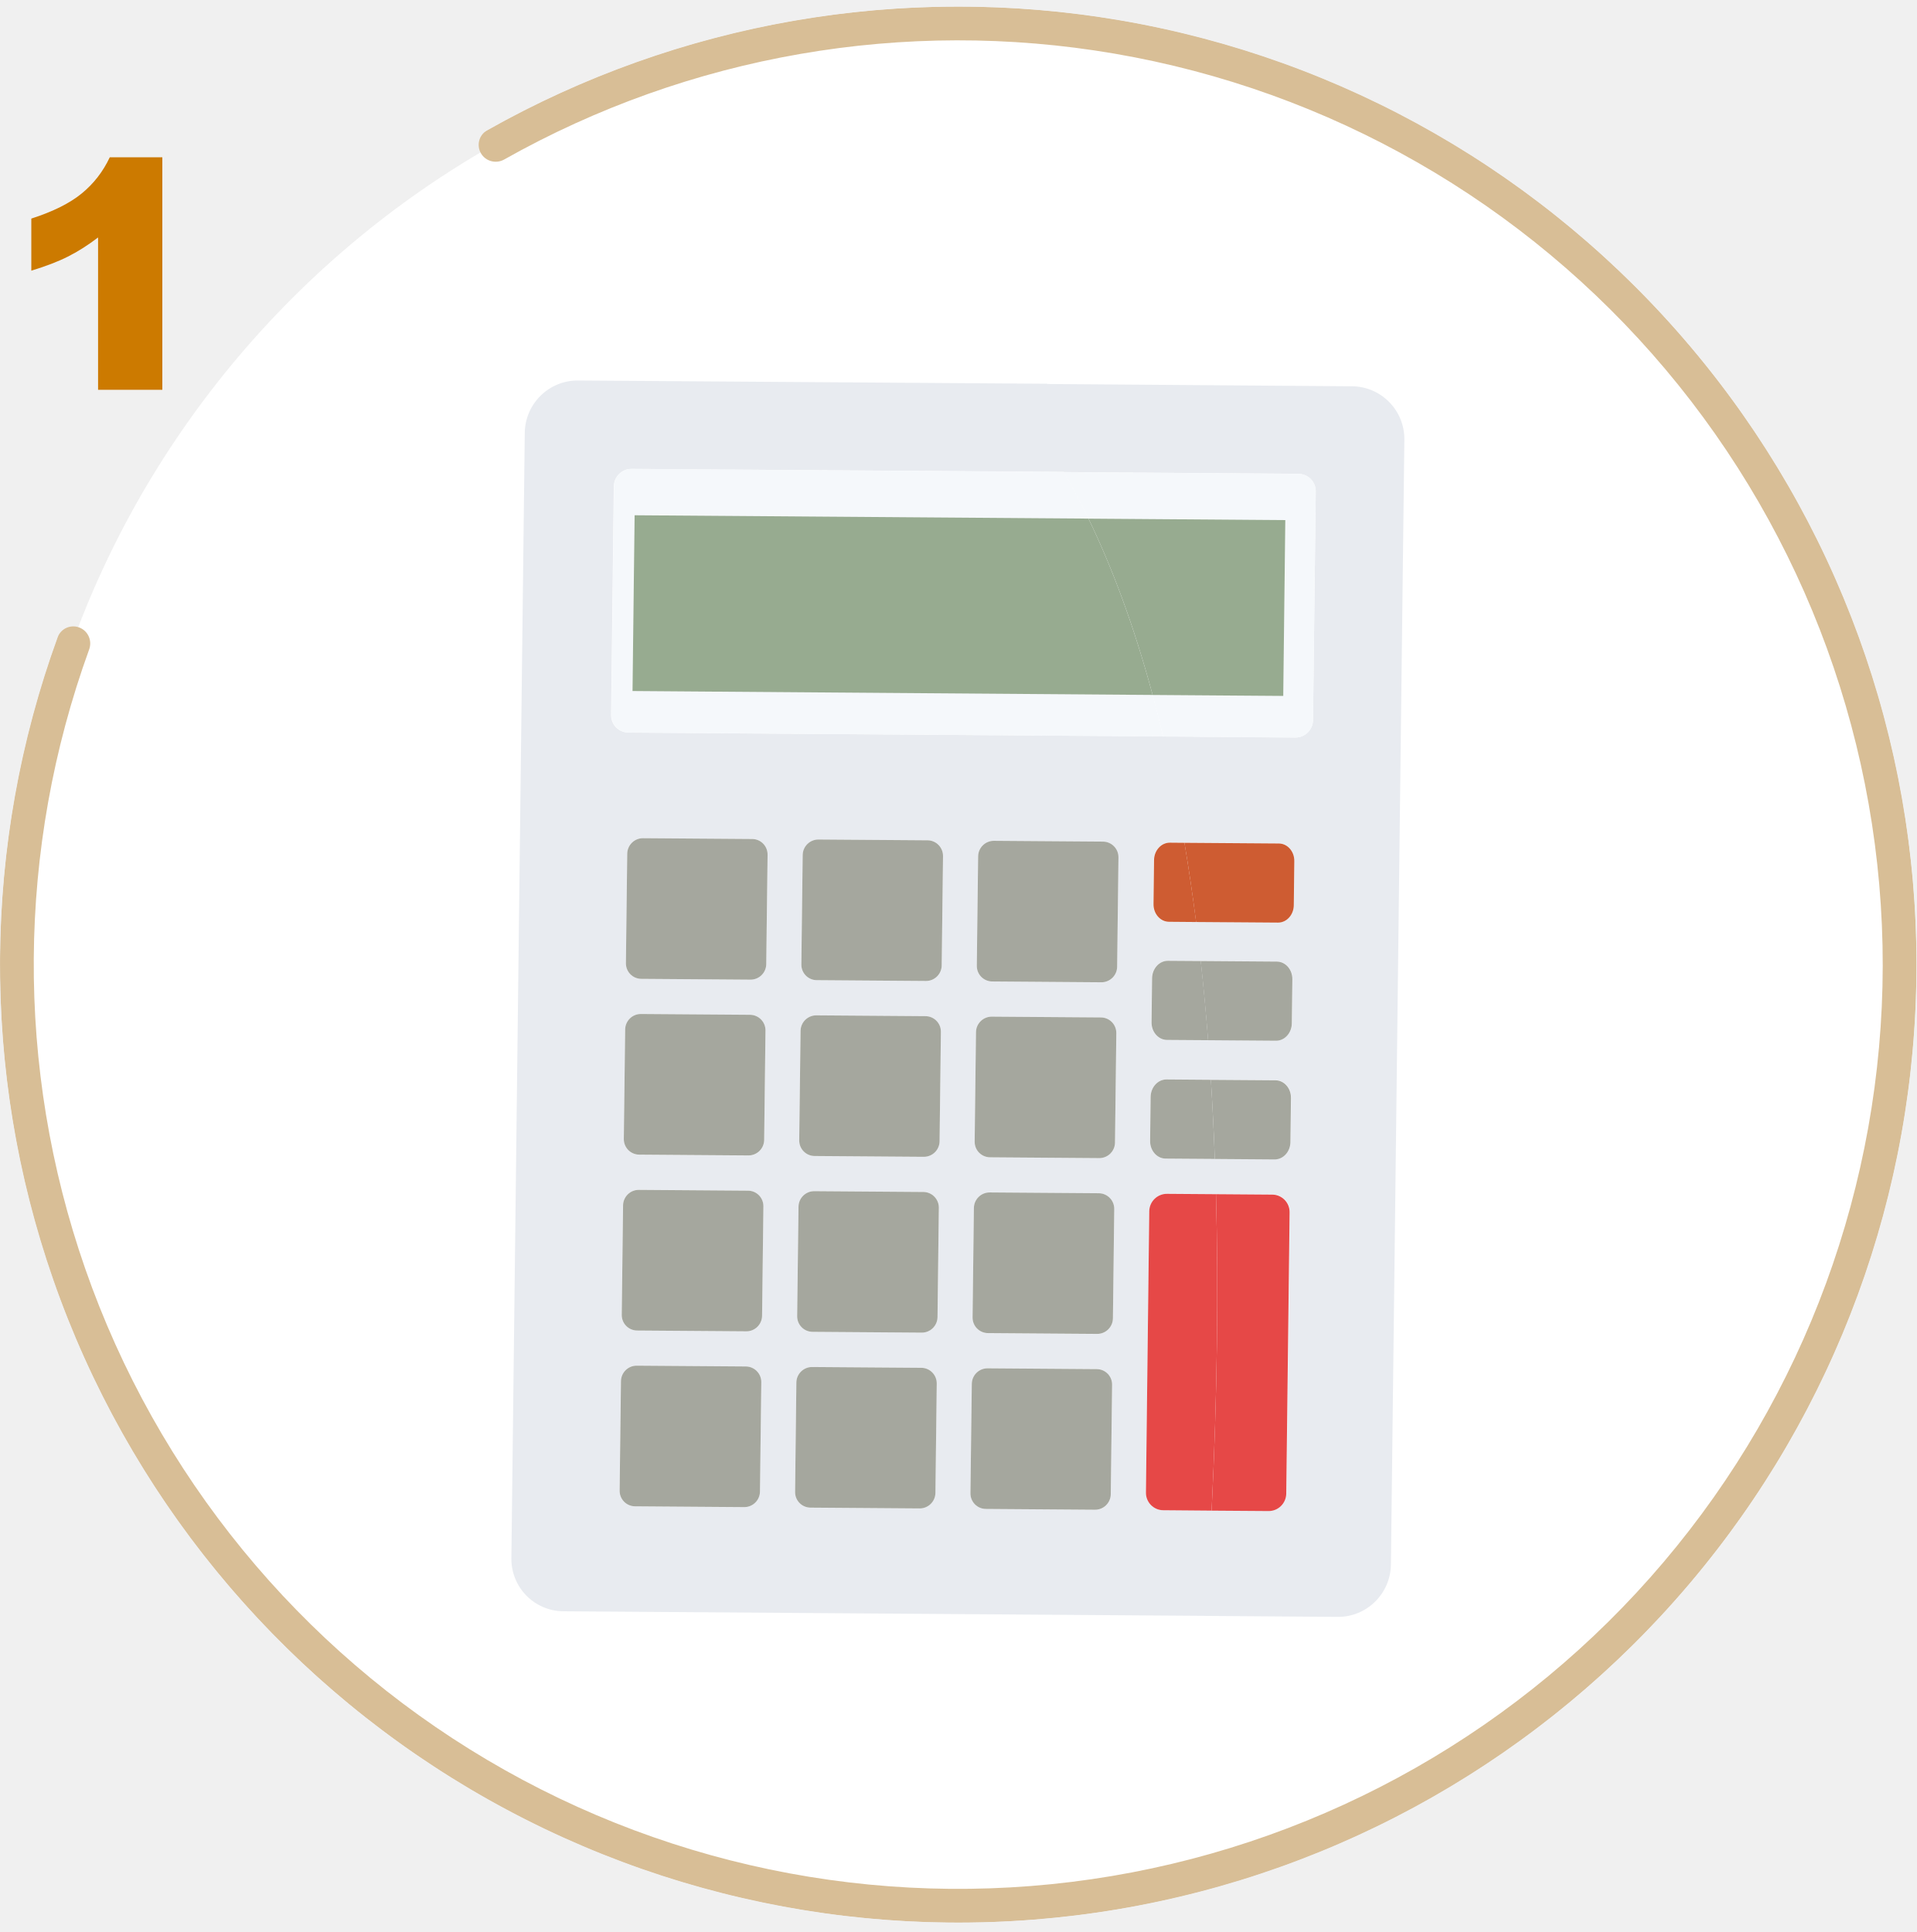
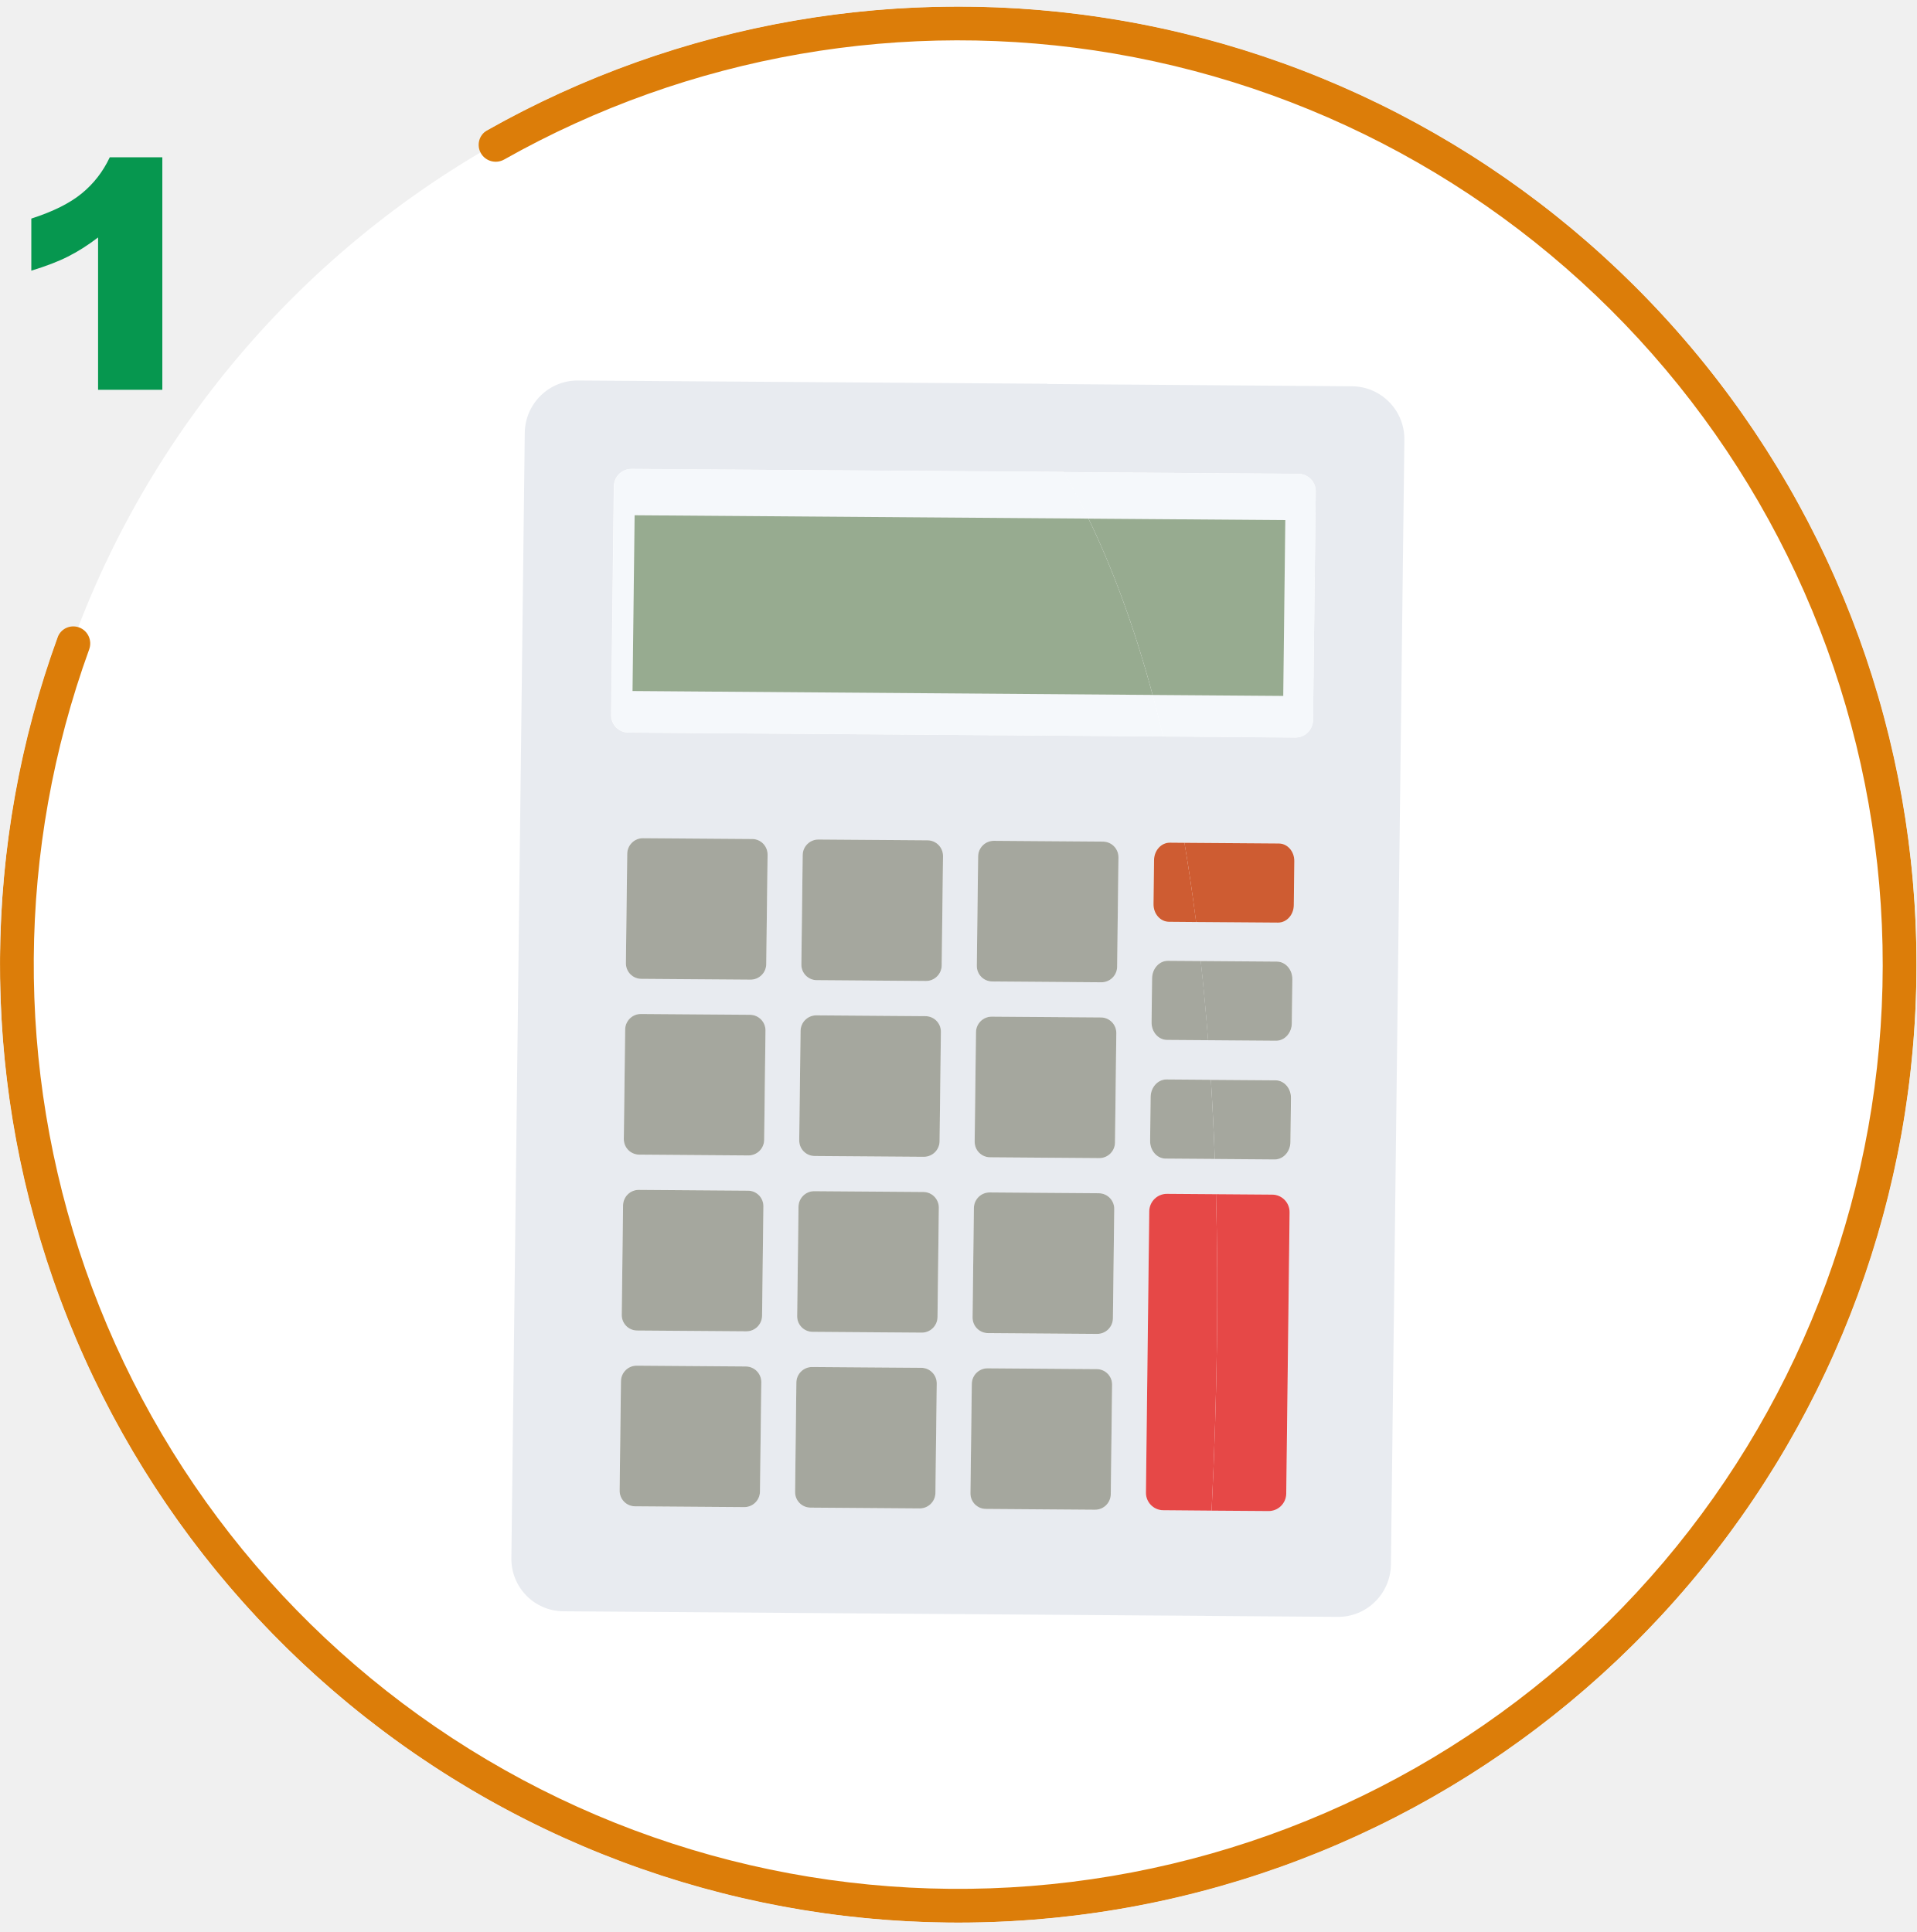
<svg xmlns="http://www.w3.org/2000/svg" width="120" height="121" viewBox="0 0 120 121" fill="none">
  <circle cx="60" cy="60.413" r="59" fill="white" />
  <mask id="mask0_2406_50938" style="mask-type:alpha" maskUnits="userSpaceOnUse" x="0" y="0" width="120" height="121">
    <circle cx="60" cy="60.413" r="60" fill="#FAFAFA" />
    <circle cx="60" cy="60.413" r="59.5" stroke="#4A2E19" stroke-opacity="0.15" />
  </mask>
  <g mask="url(#mask0_2406_50938)">
-     <path d="M30.117 9.606C29.822 9.103 29.989 8.454 30.497 8.167C42.511 1.383 56.508 -1.059 70.129 1.274C84.097 3.666 96.767 10.926 105.895 21.766C115.023 32.606 120.02 46.327 120 60.498C119.98 74.67 114.944 88.376 105.785 99.191C96.626 110.005 83.936 117.228 69.961 119.58C55.986 121.933 41.63 119.263 29.435 112.044C17.24 104.825 7.994 93.522 3.335 80.139C-1.208 67.088 -1.104 52.88 3.611 39.913C3.81 39.364 4.422 39.092 4.967 39.301V39.301C5.512 39.51 5.784 40.121 5.584 40.67C1.049 53.171 0.952 66.865 5.331 79.444C9.826 92.356 18.746 103.26 30.512 110.225C42.277 117.19 56.127 119.766 69.61 117.496C83.092 115.226 95.336 108.258 104.172 97.825C113.009 87.391 117.867 74.167 117.886 60.495C117.906 46.823 113.085 33.585 104.279 23.127C95.472 12.669 83.248 5.665 69.772 3.357C56.644 1.109 43.153 3.458 31.569 9.99C31.061 10.276 30.413 10.109 30.117 9.606V9.606Z" fill="#D8BE96" />
+     <path d="M30.117 9.606C29.822 9.103 29.989 8.454 30.497 8.167C42.511 1.383 56.508 -1.059 70.129 1.274C84.097 3.666 96.767 10.926 105.895 21.766C115.023 32.606 120.02 46.327 120 60.498C119.98 74.67 114.944 88.376 105.785 99.191C96.626 110.005 83.936 117.228 69.961 119.58C55.986 121.933 41.63 119.263 29.435 112.044C17.24 104.825 7.994 93.522 3.335 80.139C-1.208 67.088 -1.104 52.88 3.611 39.913C3.81 39.364 4.422 39.092 4.967 39.301V39.301C5.512 39.51 5.784 40.121 5.584 40.67C1.049 53.171 0.952 66.865 5.331 79.444C9.826 92.356 18.746 103.26 30.512 110.225C42.277 117.19 56.127 119.766 69.61 117.496C83.092 115.226 95.336 108.258 104.172 97.825C113.009 87.391 117.867 74.167 117.886 60.495C117.906 46.823 113.085 33.585 104.279 23.127C95.472 12.669 83.248 5.665 69.772 3.357C56.644 1.109 43.153 3.458 31.569 9.99C31.061 10.276 30.413 10.109 30.117 9.606V9.606Z" fill="#DC7D09" />
    <path fill-rule="evenodd" clip-rule="evenodd" d="M71.751 93.476C71.743 94.084 72.228 94.579 72.836 94.585L75.876 94.6C75.876 94.599 75.876 94.599 75.876 94.598L76.634 94.604L77.838 94.61C77.838 94.611 77.838 94.612 77.838 94.612L79.44 94.624C80.047 94.63 80.542 94.14 80.551 93.532L80.76 75.914C80.768 75.306 80.283 74.811 79.675 74.805L76.291 74.78L73.071 74.766C72.464 74.76 71.969 75.25 71.96 75.858L71.751 93.476ZM76.23 72.578L76.078 72.576C76.078 72.576 76.078 72.577 76.078 72.577L72.975 72.563C72.437 72.56 72.005 72.064 72.011 71.454L72.044 68.702C72.052 68.094 72.494 67.604 73.032 67.608L76.034 67.621L79.88 67.649C80.417 67.653 80.85 68.148 80.843 68.758L80.811 71.51C80.802 72.118 80.36 72.608 79.823 72.604L78.037 72.591C78.037 72.589 78.037 72.587 78.037 72.585L76.23 72.578ZM75.934 65.143L75.654 65.141C75.654 65.141 75.654 65.141 75.654 65.142L73.059 65.131C72.522 65.128 72.089 64.632 72.096 64.022L72.128 61.27C72.137 60.662 72.579 60.172 73.116 60.176L75.191 60.184C75.191 60.184 75.191 60.184 75.191 60.184L79.967 60.219C80.504 60.223 80.936 60.718 80.93 61.328L80.897 64.081C80.889 64.689 80.447 65.178 79.91 65.175L77.614 65.156C77.614 65.154 77.613 65.152 77.613 65.15L75.934 65.143ZM76.859 57.754L80.028 57.777C80.565 57.78 81.007 57.291 81.016 56.683L81.048 53.93C81.055 53.32 80.622 52.825 80.085 52.821L74.487 52.781L73.234 52.778C72.697 52.774 72.255 53.264 72.246 53.872L72.214 56.624C72.207 57.234 72.64 57.73 73.177 57.733L76.858 57.746C76.858 57.749 76.858 57.751 76.859 57.754ZM74.787 46.142L81.104 46.189C81.712 46.195 82.207 45.705 82.215 45.097L82.385 30.783C82.394 30.175 81.908 29.68 81.301 29.674L66.6 29.564C66.597 29.56 66.595 29.555 66.592 29.551L39.544 29.369C38.936 29.364 38.441 29.854 38.432 30.461L38.263 44.776C38.254 45.383 38.739 45.878 39.347 45.884L74.785 46.134C74.785 46.137 74.786 46.139 74.787 46.142ZM65.583 24.049C65.578 24.044 65.574 24.039 65.569 24.034L36.194 23.831C34.373 23.816 32.881 25.284 32.858 27.109L32.02 97.586C31.997 99.411 33.456 100.899 35.276 100.914L75.484 101.2C75.484 101.201 75.484 101.202 75.484 101.203L83.756 101.264C85.576 101.28 87.068 99.812 87.091 97.986L87.934 27.51C87.94 25.697 86.481 24.209 84.661 24.193L65.583 24.049ZM46.596 94.392C47.133 94.395 47.577 93.961 47.583 93.419L47.666 86.568C47.67 86.028 47.237 85.586 46.7 85.582L39.866 85.532C39.329 85.529 38.885 85.963 38.879 86.505L38.796 93.356C38.792 93.896 39.224 94.338 39.762 94.342L46.596 94.392ZM46.729 83.379C47.266 83.383 47.71 82.949 47.716 82.407L47.797 75.553C47.801 75.013 47.368 74.571 46.831 74.568L39.997 74.518C39.46 74.514 39.016 74.948 39.01 75.491L38.927 82.341C38.923 82.881 39.355 83.323 39.893 83.327L46.729 83.379ZM46.86 72.37C47.397 72.373 47.841 71.939 47.847 71.397L47.931 64.546C47.934 64.006 47.502 63.564 46.964 63.56L40.131 63.51C39.593 63.507 39.149 63.941 39.143 64.483L39.06 71.334C39.057 71.874 39.489 72.316 40.026 72.32L46.86 72.37ZM46.991 61.355C47.529 61.359 47.972 60.924 47.978 60.382L48.062 53.531C48.065 52.991 47.633 52.549 47.096 52.546L40.262 52.496C39.724 52.492 39.281 52.926 39.274 53.468L39.191 60.319C39.188 60.859 39.62 61.301 40.157 61.305L46.991 61.355ZM57.581 94.474C58.118 94.477 58.562 94.043 58.568 93.501L58.651 86.65C58.655 86.11 58.222 85.668 57.685 85.665L50.851 85.614C50.314 85.611 49.87 86.045 49.864 86.587L49.781 93.438C49.777 93.978 50.21 94.42 50.747 94.424L57.581 94.474ZM57.714 83.462C58.252 83.465 58.695 83.031 58.702 82.489L58.785 75.638C58.788 75.098 58.356 74.656 57.819 74.652L50.985 74.602C50.447 74.599 50.004 75.033 49.997 75.575L49.914 82.426C49.911 82.966 50.343 83.408 50.88 83.411L57.714 83.462ZM57.843 72.449C58.38 72.453 58.824 72.019 58.83 71.476L58.913 64.626C58.917 64.086 58.484 63.644 57.947 63.64L51.114 63.59C50.576 63.586 50.132 64.02 50.126 64.563L50.043 71.414C50.039 71.954 50.472 72.395 51.009 72.399L57.843 72.449ZM57.976 61.437C58.514 61.441 58.958 61.006 58.964 60.464L59.047 53.613C59.05 53.073 58.618 52.631 58.081 52.628L51.247 52.578C50.71 52.574 50.266 53.008 50.26 53.551L50.176 60.401C50.173 60.941 50.605 61.383 51.143 61.387L57.976 61.437ZM68.566 94.556C69.103 94.559 69.547 94.125 69.553 93.583L69.636 86.732C69.64 86.192 69.207 85.75 68.67 85.746L61.837 85.696C61.299 85.693 60.855 86.127 60.849 86.669L60.766 93.52C60.762 94.06 61.195 94.502 61.732 94.506L68.566 94.556ZM68.697 83.546C69.234 83.55 69.678 83.115 69.684 82.573L69.767 75.722C69.771 75.182 69.339 74.74 68.801 74.737L61.968 74.686C61.43 74.683 60.986 75.117 60.98 75.659L60.897 82.51C60.893 83.05 61.326 83.492 61.863 83.496L68.697 83.546ZM68.828 72.531C69.365 72.535 69.809 72.101 69.815 71.558L69.898 64.707C69.902 64.168 69.47 63.726 68.932 63.722L62.099 63.672C61.561 63.668 61.117 64.103 61.111 64.645L61.028 71.496C61.025 72.035 61.457 72.478 61.994 72.481L68.828 72.531ZM68.959 61.522C69.496 61.525 69.94 61.091 69.946 60.549L70.029 53.698C70.033 53.158 69.601 52.716 69.063 52.712L62.23 52.662C61.692 52.658 61.248 53.093 61.242 53.635L61.159 60.486C61.156 61.026 61.588 61.468 62.125 61.471L68.959 61.522Z" fill="#E8EBF0" />
    <path d="M38.45 30.454L38.28 44.769C38.271 45.376 38.759 45.874 39.364 45.877L72.828 46.127C72.617 45.232 72.396 44.361 72.17 43.519L39.605 43.279L39.738 32.267L68.157 32.48C67.649 31.433 67.13 30.463 66.605 29.564L39.561 29.363C38.956 29.359 38.458 29.847 38.45 30.454Z" fill="#F5F8FB" />
    <path d="M80.478 32.574L80.347 43.584L72.17 43.524C72.398 44.364 72.614 45.235 72.828 46.132L81.104 46.194C81.712 46.2 82.207 45.71 82.215 45.102L82.385 30.788C82.394 30.18 81.906 29.683 81.301 29.679L66.6 29.569C67.123 30.471 67.644 31.438 68.152 32.485L80.478 32.574Z" fill="#F5F8FB" />
    <path d="M47.096 52.546L40.262 52.496C39.724 52.492 39.281 52.927 39.274 53.469L39.191 60.32C39.185 60.862 39.615 61.302 40.157 61.305L46.991 61.355C47.529 61.359 47.972 60.925 47.978 60.383L48.062 53.532C48.068 52.989 47.635 52.547 47.096 52.546Z" fill="#A5A79E" />
    <path d="M58.081 52.628L51.247 52.578C50.71 52.575 50.266 53.009 50.26 53.551L50.177 60.402C50.171 60.944 50.601 61.384 51.143 61.387L57.977 61.438C58.514 61.441 58.958 61.007 58.964 60.465L59.047 53.614C59.05 53.074 58.618 52.632 58.081 52.628Z" fill="#A5A79E" />
    <path d="M69.066 52.71L62.233 52.66C61.695 52.657 61.251 53.091 61.245 53.633L61.162 60.484C61.156 61.026 61.586 61.466 62.128 61.469L68.962 61.52C69.499 61.523 69.943 61.089 69.949 60.547L70.032 53.696C70.036 53.156 69.604 52.714 69.066 52.71Z" fill="#A5A79E" />
    <path d="M46.965 63.556L40.131 63.506C39.594 63.502 39.15 63.937 39.144 64.479L39.06 71.33C39.054 71.872 39.484 72.312 40.027 72.315L46.86 72.365C47.398 72.369 47.842 71.935 47.848 71.393L47.931 64.542C47.937 64.004 47.504 63.562 46.965 63.556Z" fill="#A5A79E" />
    <path d="M57.947 63.641L51.114 63.591C50.577 63.587 50.133 64.022 50.127 64.564L50.043 71.415C50.037 71.957 50.467 72.397 51.01 72.4L57.843 72.45C58.38 72.454 58.825 72.02 58.831 71.477L58.914 64.626C58.92 64.084 58.49 63.645 57.947 63.641Z" fill="#A5A79E" />
    <path d="M68.932 63.722L62.099 63.672C61.561 63.669 61.117 64.103 61.111 64.645L61.028 71.496C61.022 72.038 61.452 72.478 61.994 72.481L68.828 72.532C69.365 72.535 69.809 72.101 69.815 71.559L69.898 64.708C69.904 64.166 69.472 63.724 68.932 63.722Z" fill="#A5A79E" />
    <path d="M46.834 74.571L40 74.521C39.463 74.517 39.019 74.951 39.013 75.494L38.93 82.345C38.924 82.887 39.353 83.327 39.896 83.33L46.729 83.38C47.267 83.384 47.711 82.95 47.717 82.407L47.8 75.556C47.806 75.014 47.374 74.572 46.834 74.571Z" fill="#A5A79E" />
    <path d="M57.819 74.653L50.985 74.603C50.448 74.599 50.004 75.034 49.998 75.576L49.914 82.427C49.908 82.969 50.338 83.409 50.881 83.412L57.714 83.462C58.252 83.466 58.696 83.032 58.702 82.489L58.785 75.638C58.788 75.099 58.356 74.657 57.819 74.653Z" fill="#A5A79E" />
    <path d="M68.802 74.732L61.968 74.682C61.431 74.679 60.986 75.113 60.98 75.655L60.897 82.506C60.891 83.048 61.321 83.488 61.864 83.492L68.697 83.542C69.235 83.545 69.678 83.111 69.685 82.569L69.768 75.718C69.774 75.18 69.341 74.738 68.802 74.732Z" fill="#A5A79E" />
    <path d="M46.702 85.581L39.869 85.531C39.331 85.527 38.887 85.962 38.881 86.504L38.798 93.355C38.792 93.897 39.222 94.337 39.764 94.34L46.598 94.39C47.135 94.394 47.579 93.96 47.585 93.417L47.669 86.567C47.672 86.027 47.242 85.587 46.702 85.581Z" fill="#A5A79E" />
    <path d="M57.685 85.665L50.852 85.615C50.314 85.612 49.87 86.046 49.864 86.588L49.784 93.437C49.778 93.979 50.208 94.419 50.75 94.422L57.583 94.472C58.121 94.476 58.565 94.042 58.571 93.499L58.654 86.649C58.657 86.109 58.225 85.667 57.685 85.665Z" fill="#A5A79E" />
    <path d="M68.67 85.747L61.837 85.697C61.299 85.693 60.855 86.128 60.849 86.67L60.764 93.518C60.758 94.061 61.188 94.5 61.73 94.504L68.563 94.554C69.101 94.558 69.545 94.123 69.551 93.581L69.634 86.73C69.642 86.19 69.21 85.748 68.67 85.747Z" fill="#A5A79E" />
    <path d="M75.864 94.611L79.428 94.636C80.035 94.642 80.53 94.152 80.539 93.545L80.748 75.926C80.756 75.318 80.268 74.821 79.663 74.817L76.138 74.791C76.297 80.748 76.222 87.335 75.864 94.611Z" fill="#E64847" />
    <path d="M71.96 75.858L71.752 93.477C71.743 94.084 72.231 94.582 72.836 94.585L75.864 94.61C76.222 87.335 76.297 80.748 76.138 74.791L73.074 74.769C72.466 74.763 71.969 75.251 71.96 75.858Z" fill="#E64847" />
    <path d="M72.259 53.87L72.226 56.623C72.217 57.23 72.65 57.725 73.189 57.731L74.896 57.745C74.675 56.014 74.429 54.366 74.166 52.784L73.251 52.776C72.709 52.773 72.265 53.26 72.259 53.87Z" fill="#CE5C32" />
    <path d="M80.023 57.782C80.561 57.786 81.007 57.296 81.011 56.688L81.043 53.935C81.052 53.328 80.62 52.833 80.08 52.827L74.162 52.784C74.429 54.367 74.672 56.017 74.891 57.745L80.023 57.782Z" fill="#CE5C32" />
    <path d="M72.136 61.269L72.103 64.021C72.094 64.629 72.527 65.124 73.067 65.13L75.647 65.148C75.515 63.435 75.362 61.782 75.186 60.189L73.128 60.175C72.586 60.171 72.144 60.661 72.136 61.269Z" fill="#A5A79E" />
    <path d="M79.9 65.18C80.438 65.183 80.884 64.694 80.888 64.086L80.921 61.333C80.929 60.726 80.497 60.23 79.957 60.224L75.181 60.189C75.354 61.779 75.51 63.435 75.642 65.148L79.9 65.18Z" fill="#A5A79E" />
    <path d="M72.046 68.7L72.014 71.453C72.005 72.06 72.437 72.555 72.977 72.562L76.066 72.584C76.002 70.88 75.921 69.227 75.82 67.627L73.039 67.606C72.497 67.603 72.055 68.093 72.046 68.7Z" fill="#A5A79E" />
    <path d="M79.813 72.614C80.351 72.617 80.797 72.127 80.801 71.52L80.834 68.767C80.843 68.16 80.41 67.664 79.87 67.658L75.818 67.629C75.919 69.228 76.002 70.879 76.064 72.586L79.813 72.614Z" fill="#A5A79E" />
    <path d="M80.479 32.574L68.155 32.482C69.615 35.495 70.99 39.136 72.173 43.526L80.35 43.586L80.479 32.574Z" fill="#97AB90" />
    <path d="M39.736 32.27L39.605 43.279L72.171 43.524C70.987 39.133 69.615 35.495 68.153 32.48L39.736 32.27Z" fill="#97AB90" />
  </g>
-   <path d="M10.164 9.852V24.413H6.141V14.872C5.49 15.367 4.858 15.767 4.246 16.073C3.641 16.379 2.879 16.672 1.961 16.952V13.69C3.315 13.254 4.367 12.73 5.115 12.118C5.864 11.506 6.45 10.751 6.873 9.852H10.164Z" fill="#CC7A00" />
+   <path d="M10.164 9.852V24.413H6.141V14.872C5.49 15.367 4.858 15.767 4.246 16.073C3.641 16.379 2.879 16.672 1.961 16.952V13.69C3.315 13.254 4.367 12.73 5.115 12.118C5.864 11.506 6.45 10.751 6.873 9.852H10.164Z" fill="#06974F" />
</svg>
